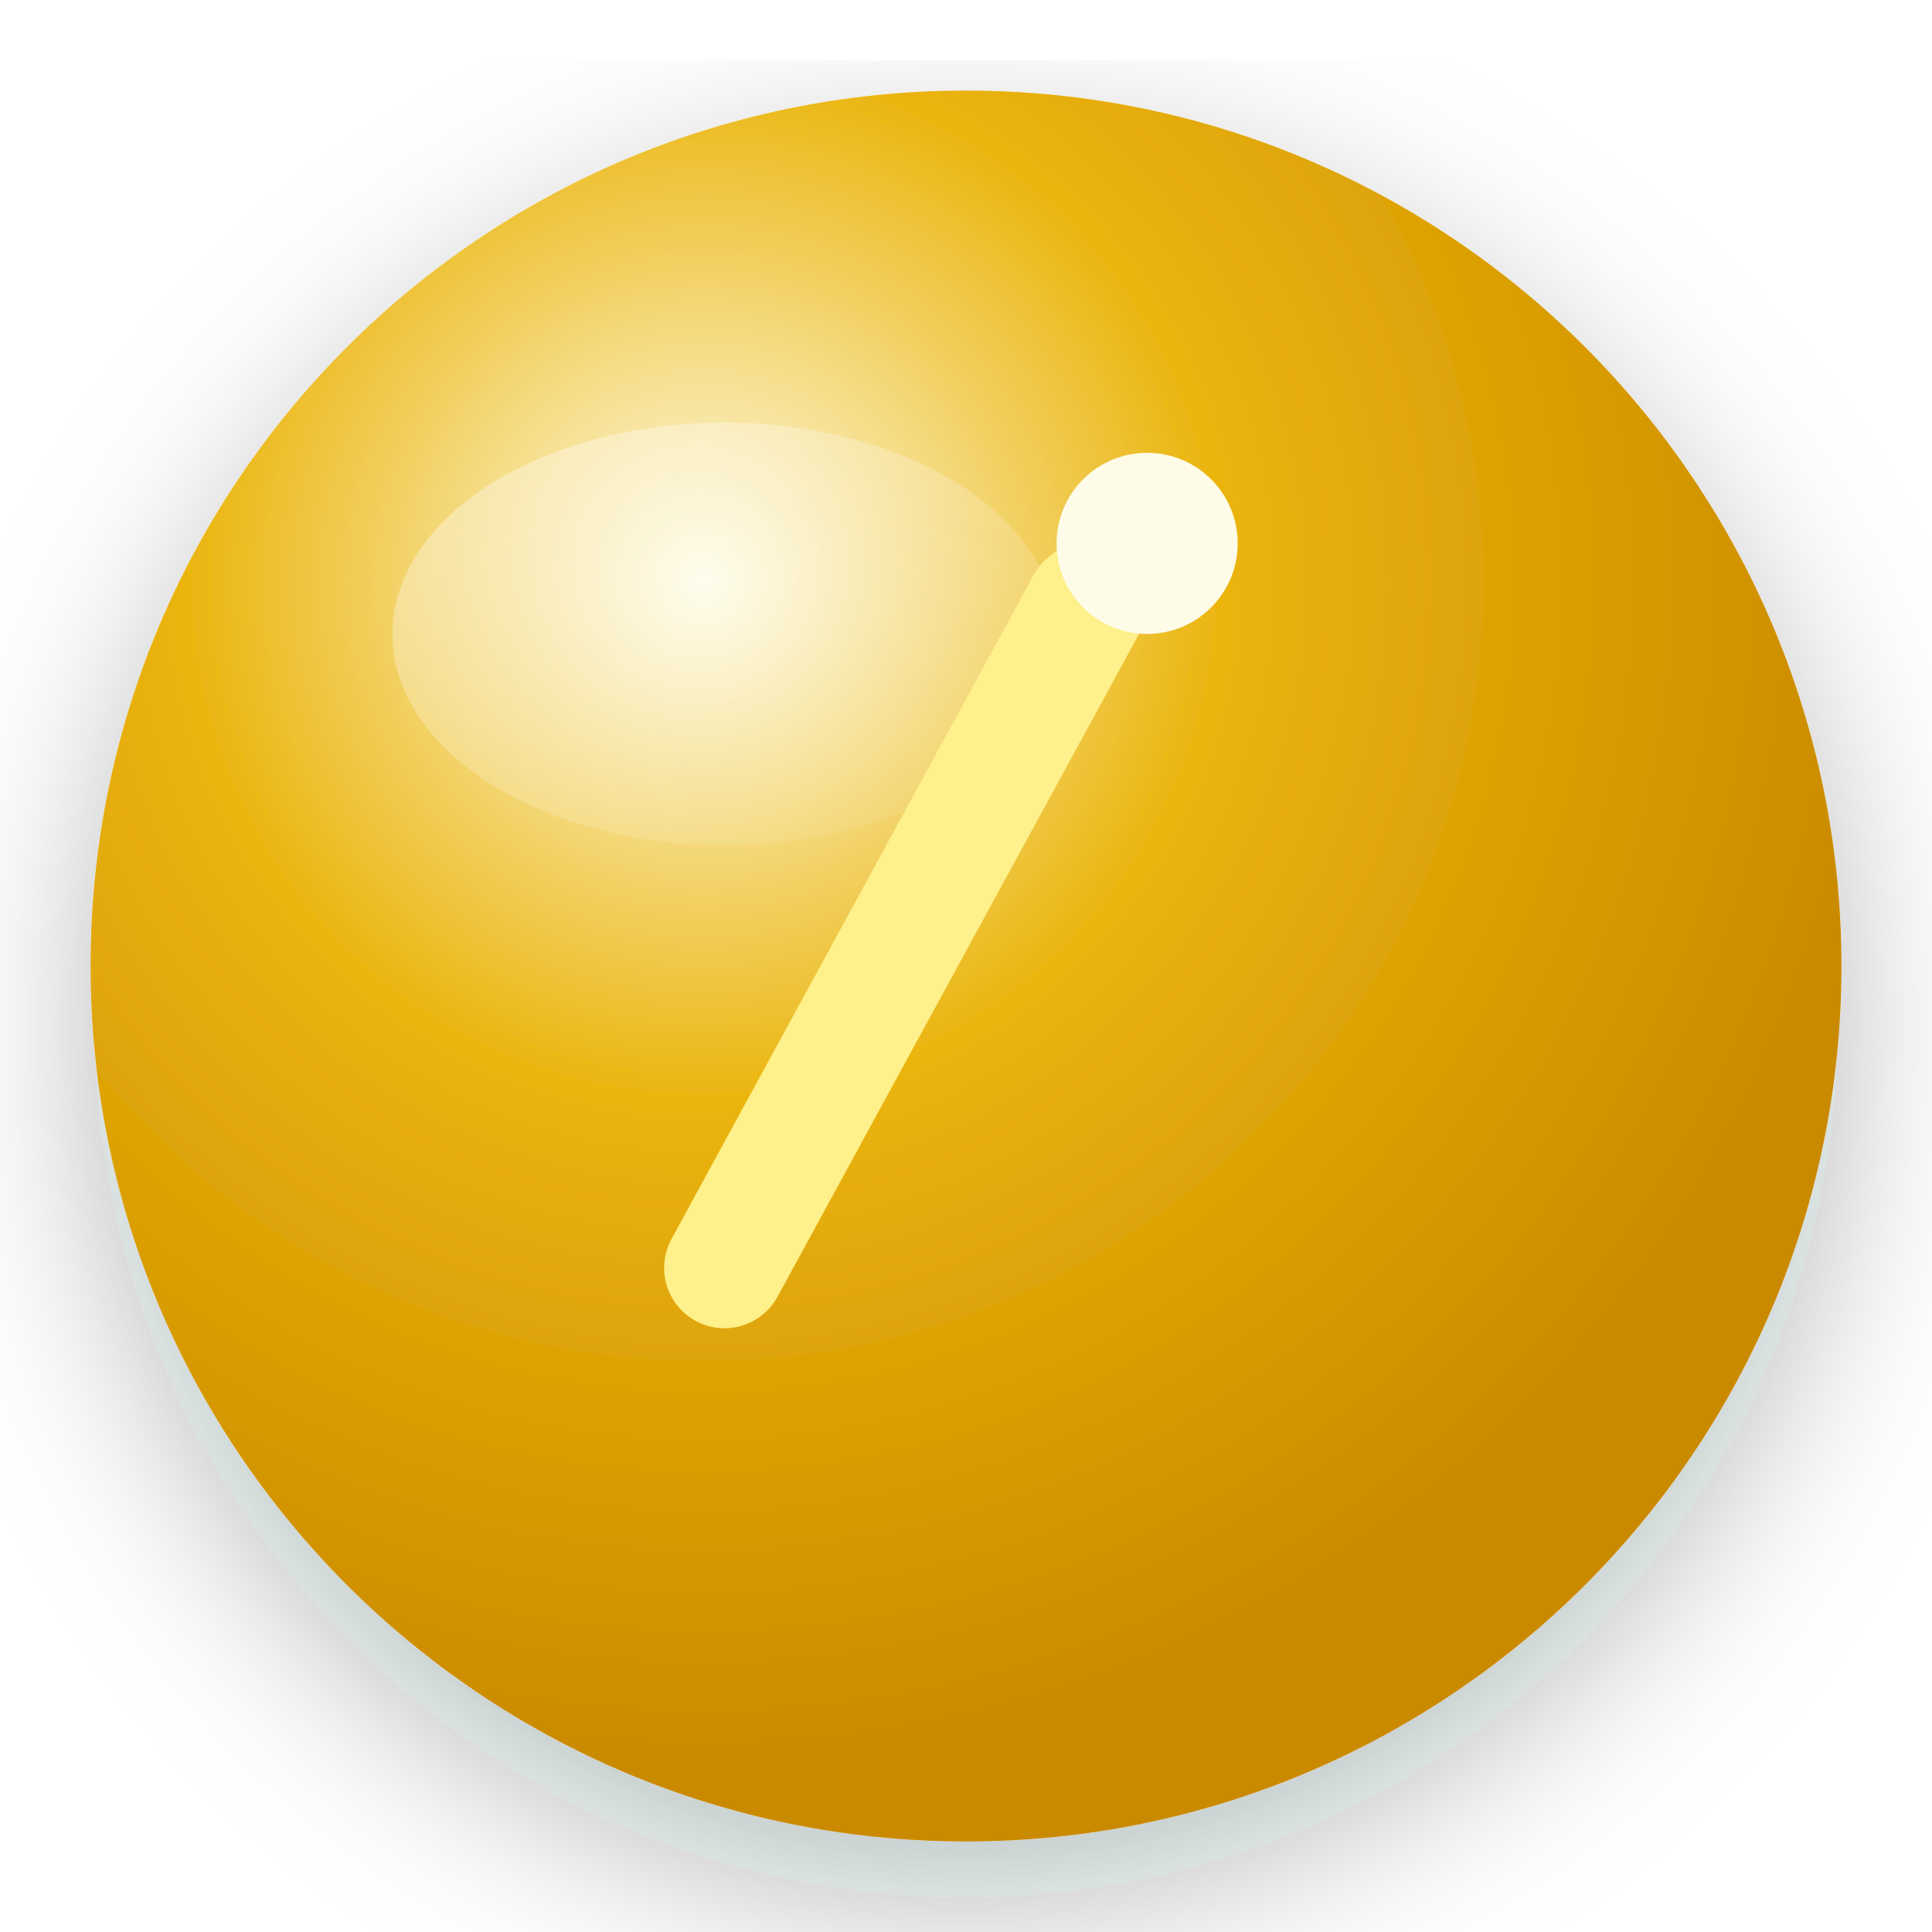
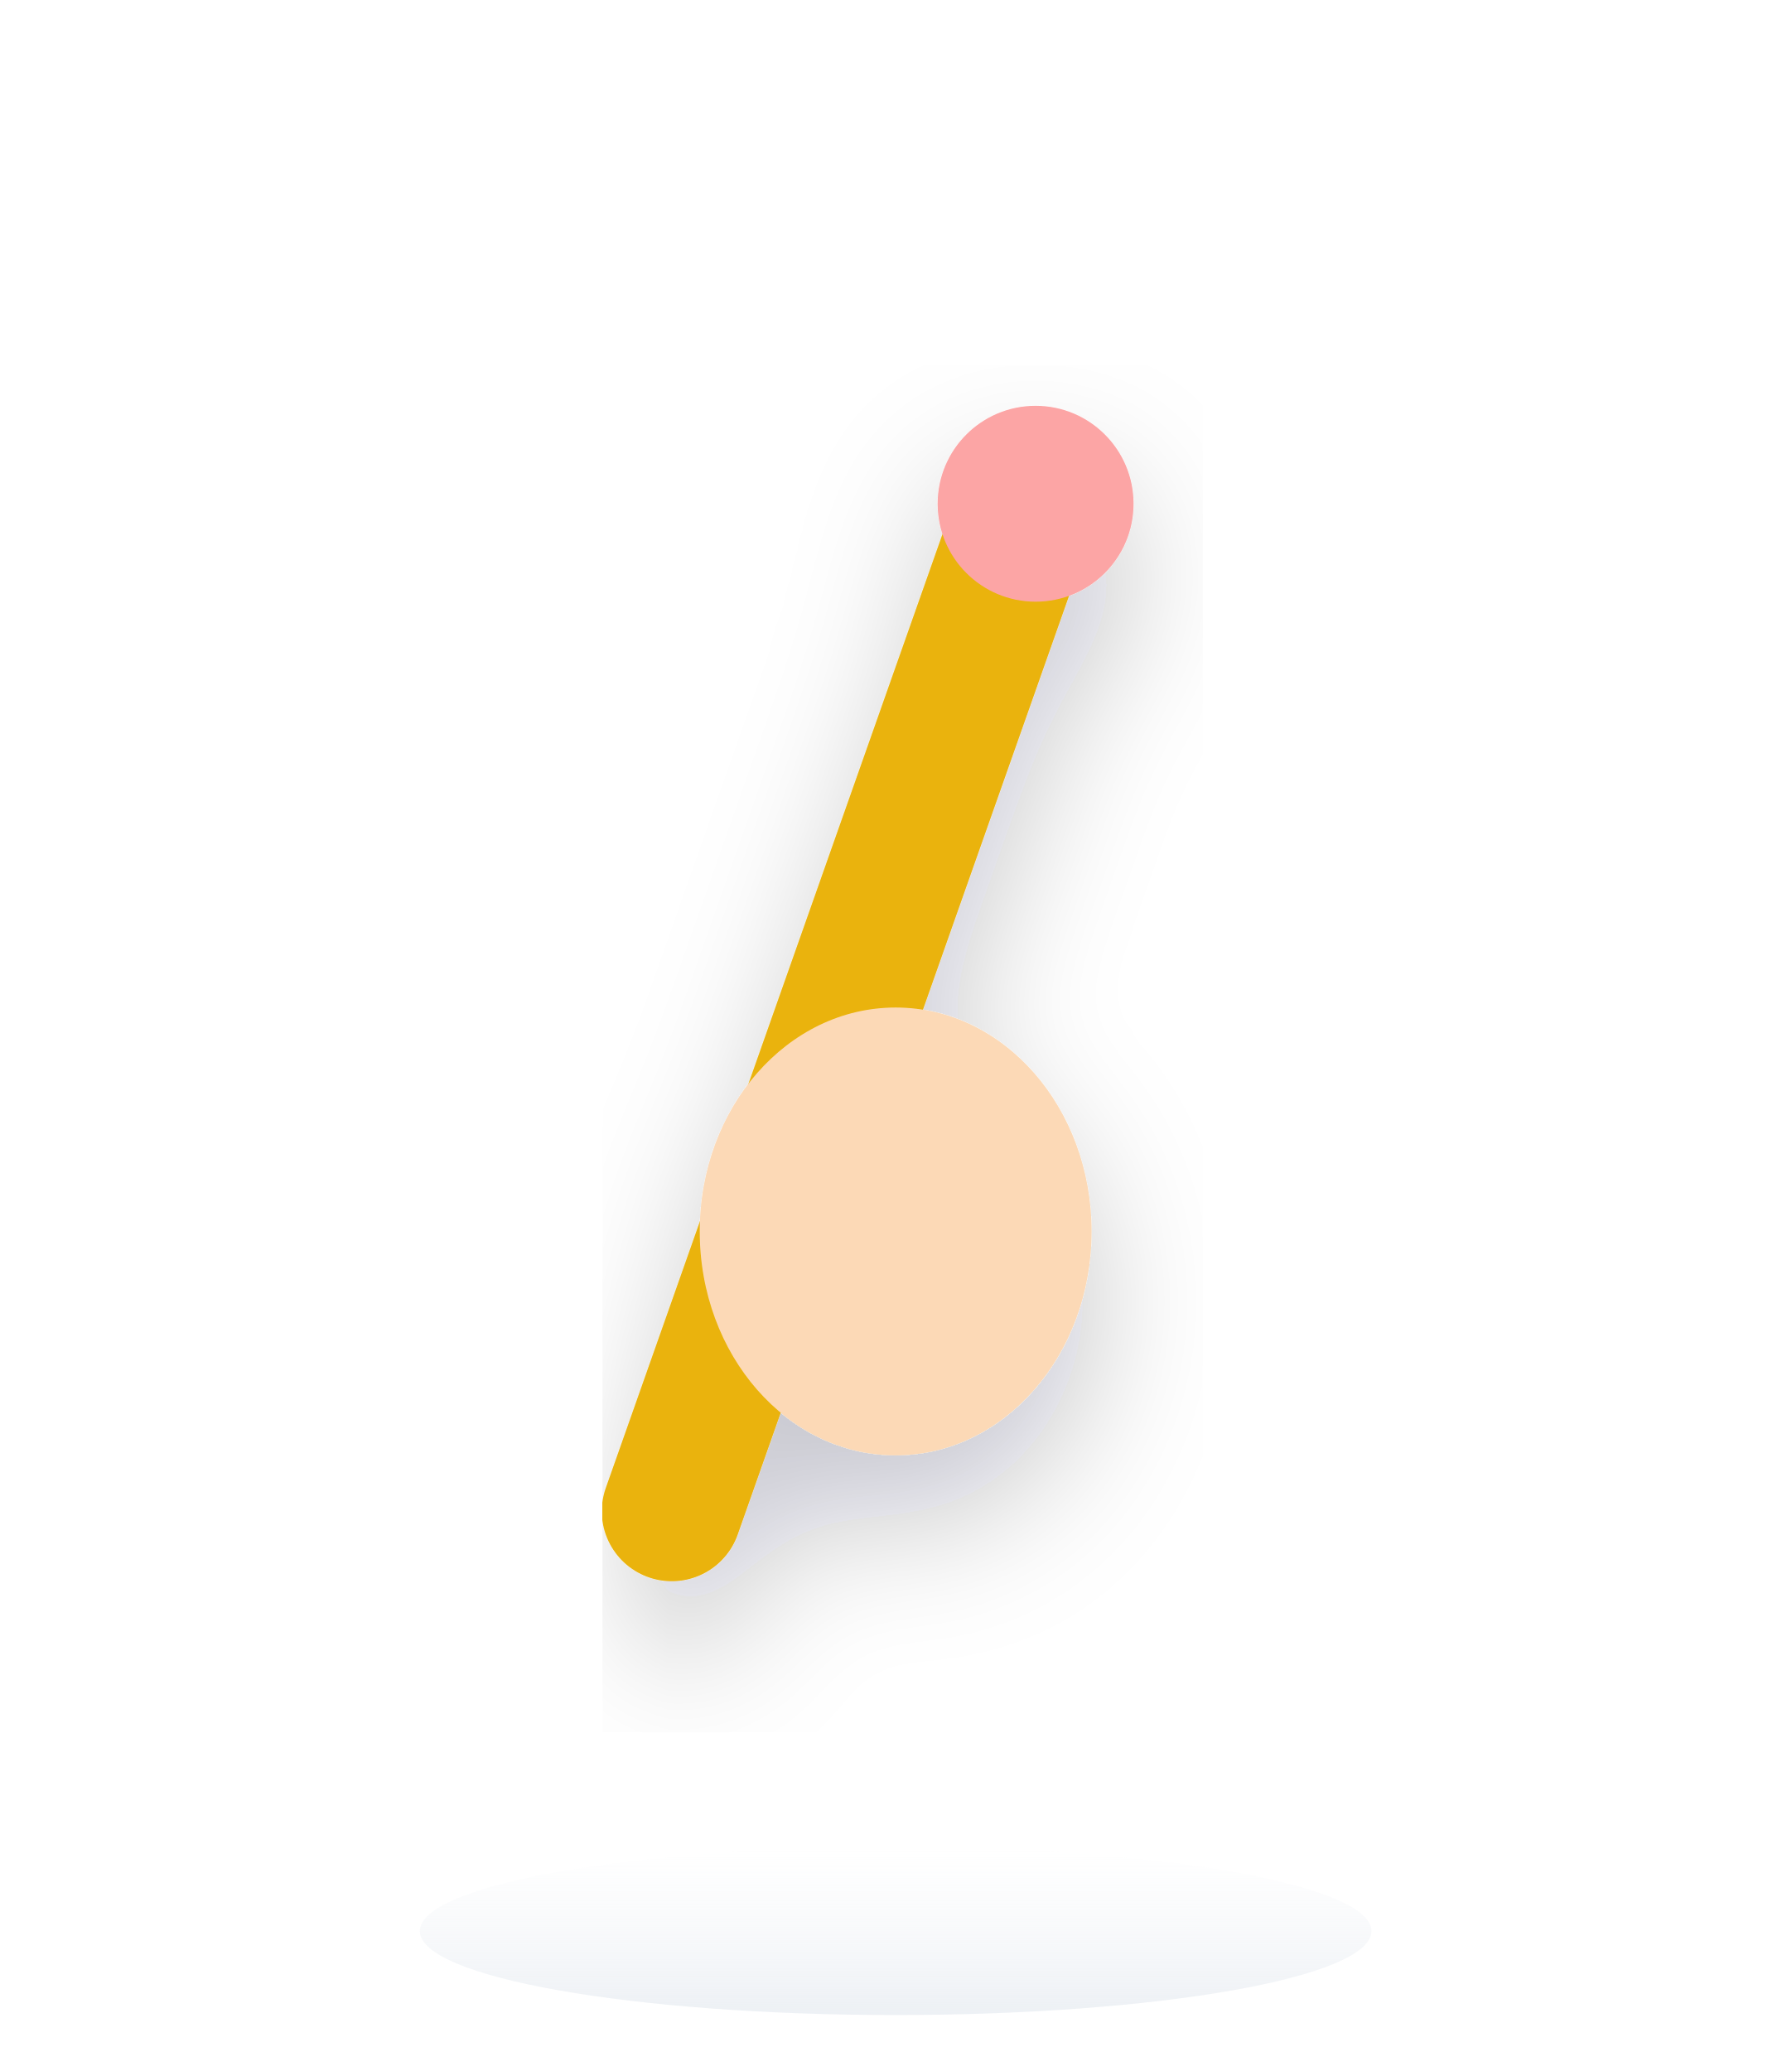
- <svg xmlns="http://www.w3.org/2000/svg" viewBox="0 0 128 128" role="img" aria-hidden="true">
+ <svg xmlns="http://www.w3.org/2000/svg" viewBox="0 0 128 148" role="img" aria-hidden="true">
  <defs>
-     <radialGradient id="sphere" cx="35%" cy="28%" r="68%">
-       <stop offset="0%" stop-color="#fefce8" />
-       <stop offset="45%" stop-color="#eab308" />
-       <stop offset="100%" stop-color="#ca8a04" />
-     </radialGradient>
-     <filter id="depth" x="-20%" y="-20%" width="140%" height="140%">
-       <feDropShadow dx="0" dy="4" stdDeviation="6" flood-color="#0f172a" flood-opacity="0.28" />
+     <filter id="charShadow" x="-15%" y="-10%" width="130%" height="130%">
+       <feDropShadow dx="0" dy="5" stdDeviation="5" flood-color="#0f172a" flood-opacity="0.22" />
    </filter>
-     <linearGradient id="shine" x1="0" y1="0" x2="1" y2="1">
-       <stop offset="0%" stop-color="#ffffff" stop-opacity="0.55" />
-       <stop offset="100%" stop-color="#ffffff" stop-opacity="0" />
+     <linearGradient id="floor" x1="0" y1="0" x2="0" y2="1">
+       <stop offset="0%" stop-color="#e2e8f0" stop-opacity="0" />
+       <stop offset="100%" stop-color="#cbd5e1" stop-opacity="0.35" />
    </linearGradient>
  </defs>
-   <circle cx="64" cy="64" r="58" fill="url(#sphere)" filter="url(#depth)" />
-   <ellipse cx="48" cy="42" rx="22" ry="14" fill="url(#shine)" opacity="0.75" />
-   <path d="M48 84 L72 40" stroke="#fef08a" stroke-width="8" stroke-linecap="round" />
-   <circle cx="76" cy="36" r="6" fill="#fefce8" />
+   <ellipse cx="64" cy="138" rx="34" ry="6" fill="url(#floor)" />
+   <g filter="url(#charShadow)">
+     <path d="M48 108 L72 40" stroke="#eab308" stroke-width="10" stroke-linecap="round" />
+     <circle cx="74" cy="36" r="7" fill="#fca5a5" />
+     <ellipse cx="64" cy="88" rx="14" ry="16" fill="#fcd9b6" />
+   </g>
</svg>
